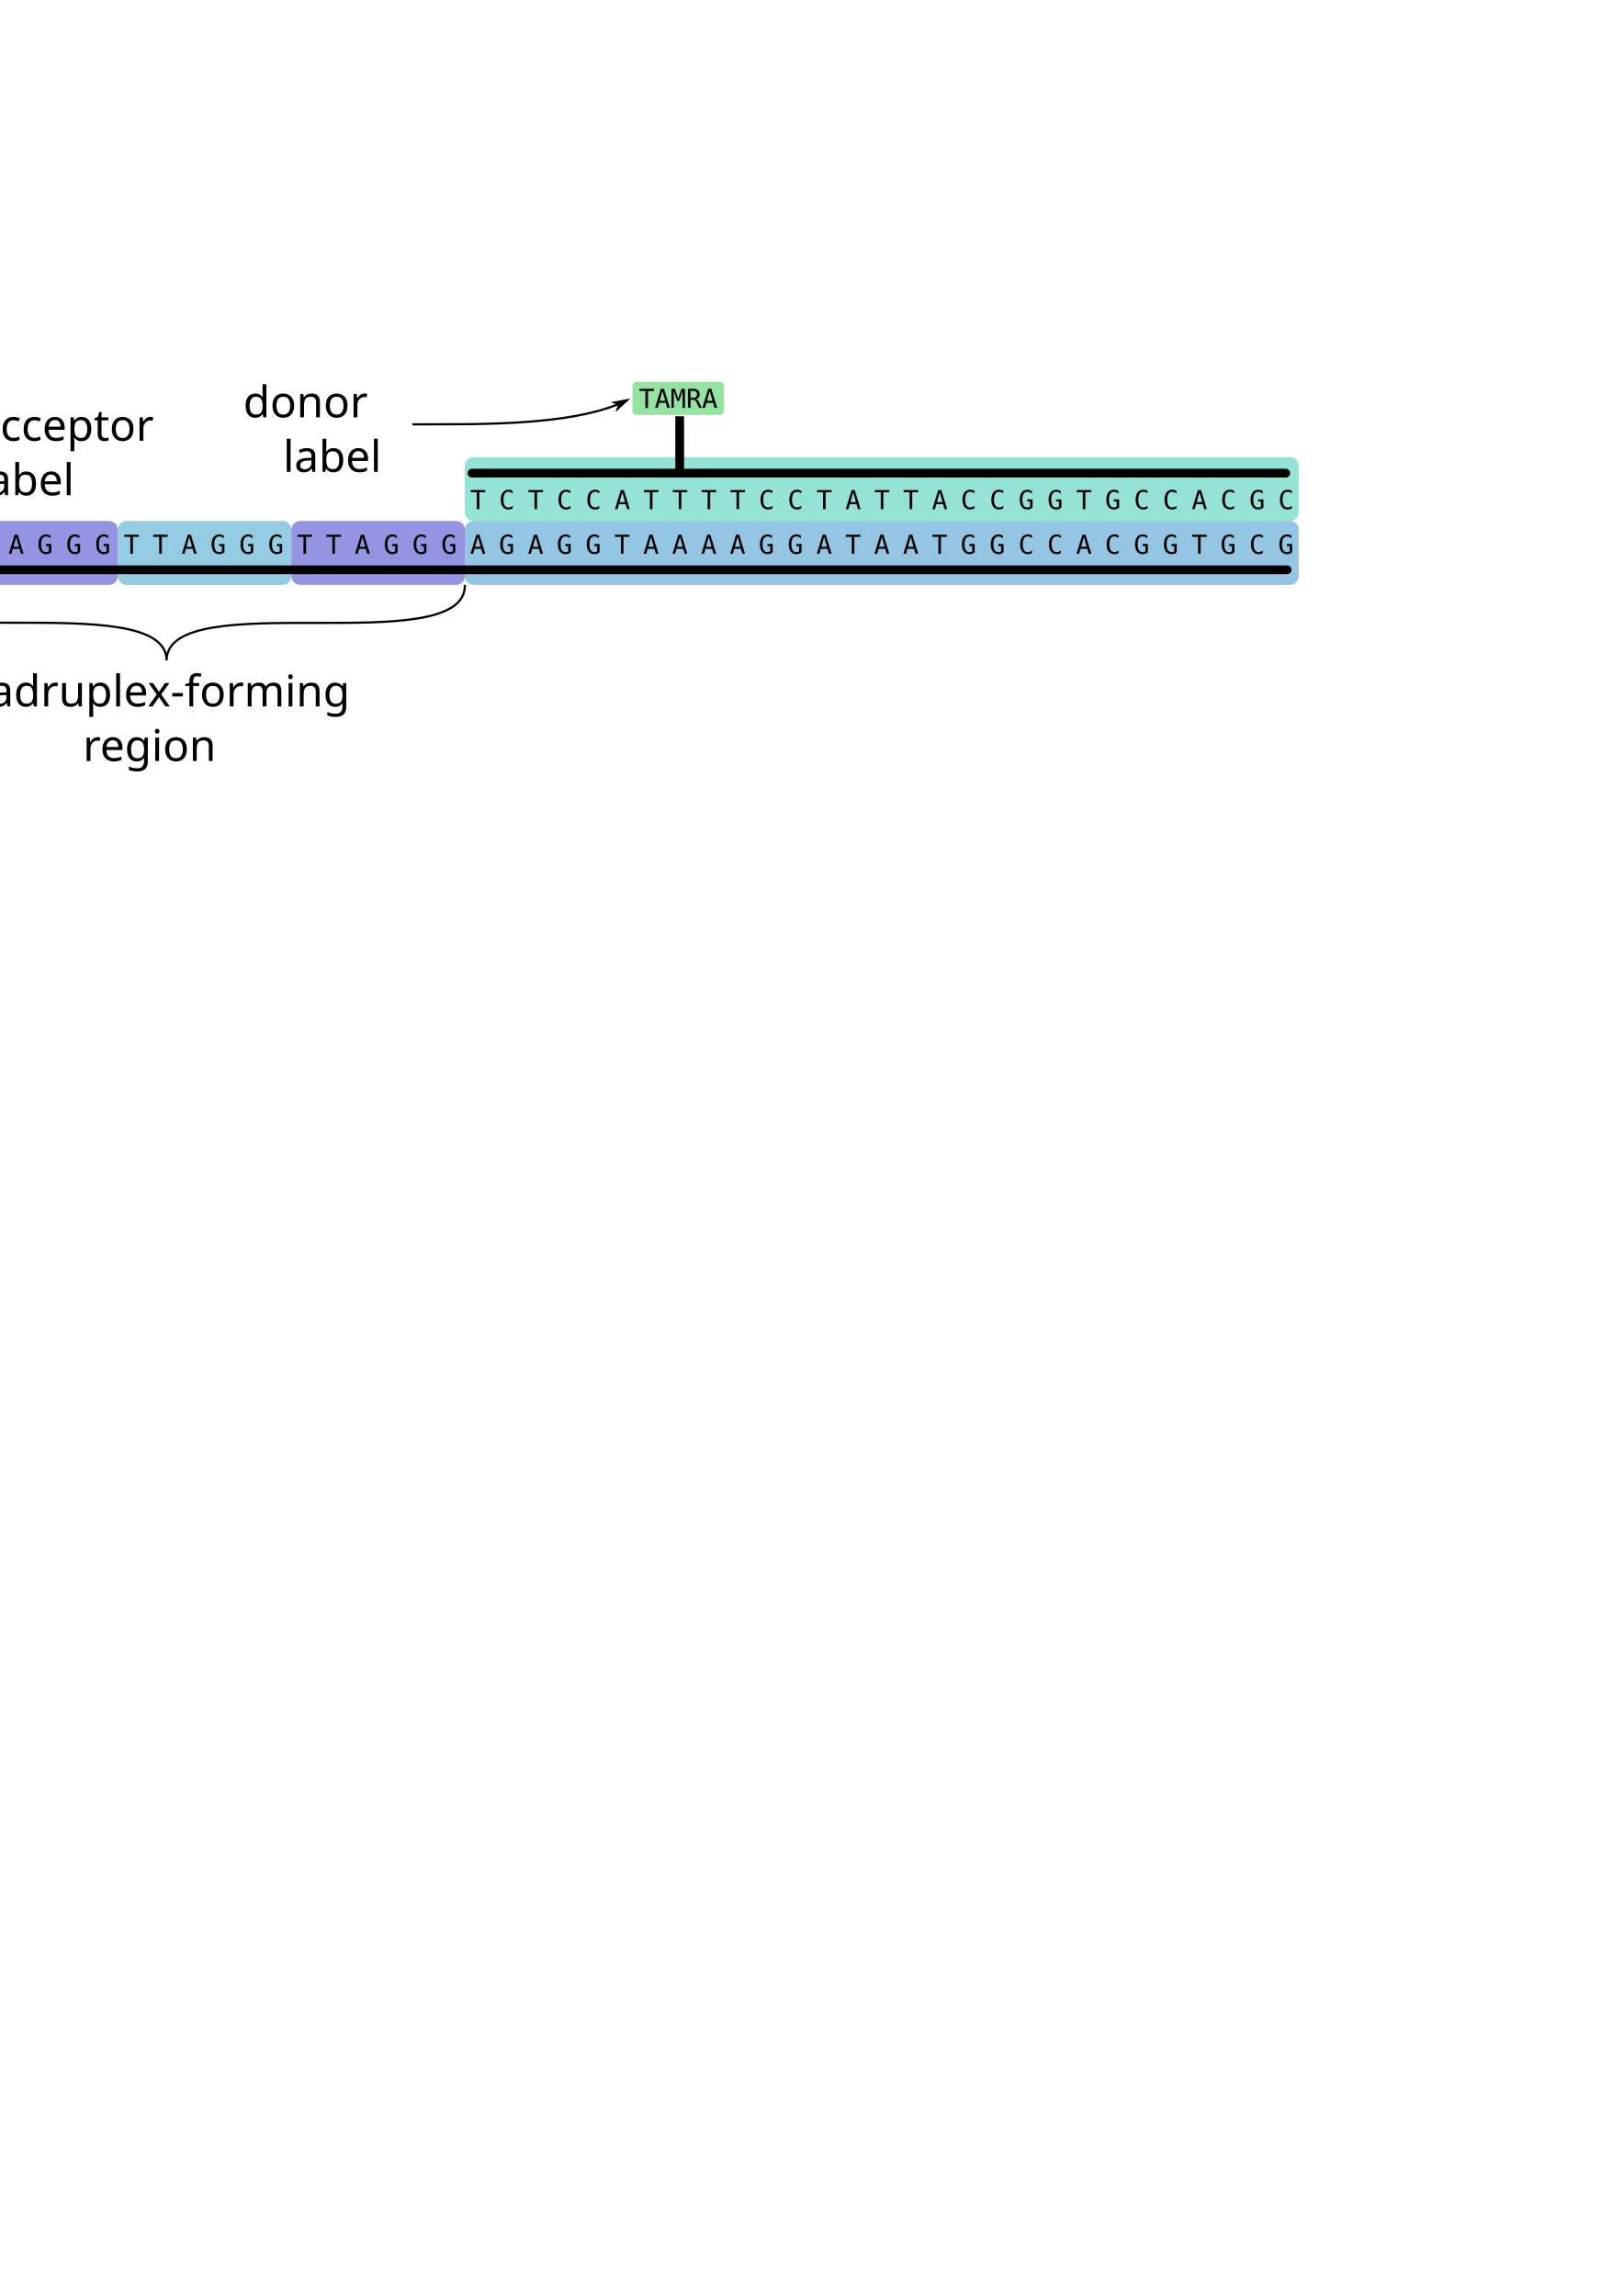
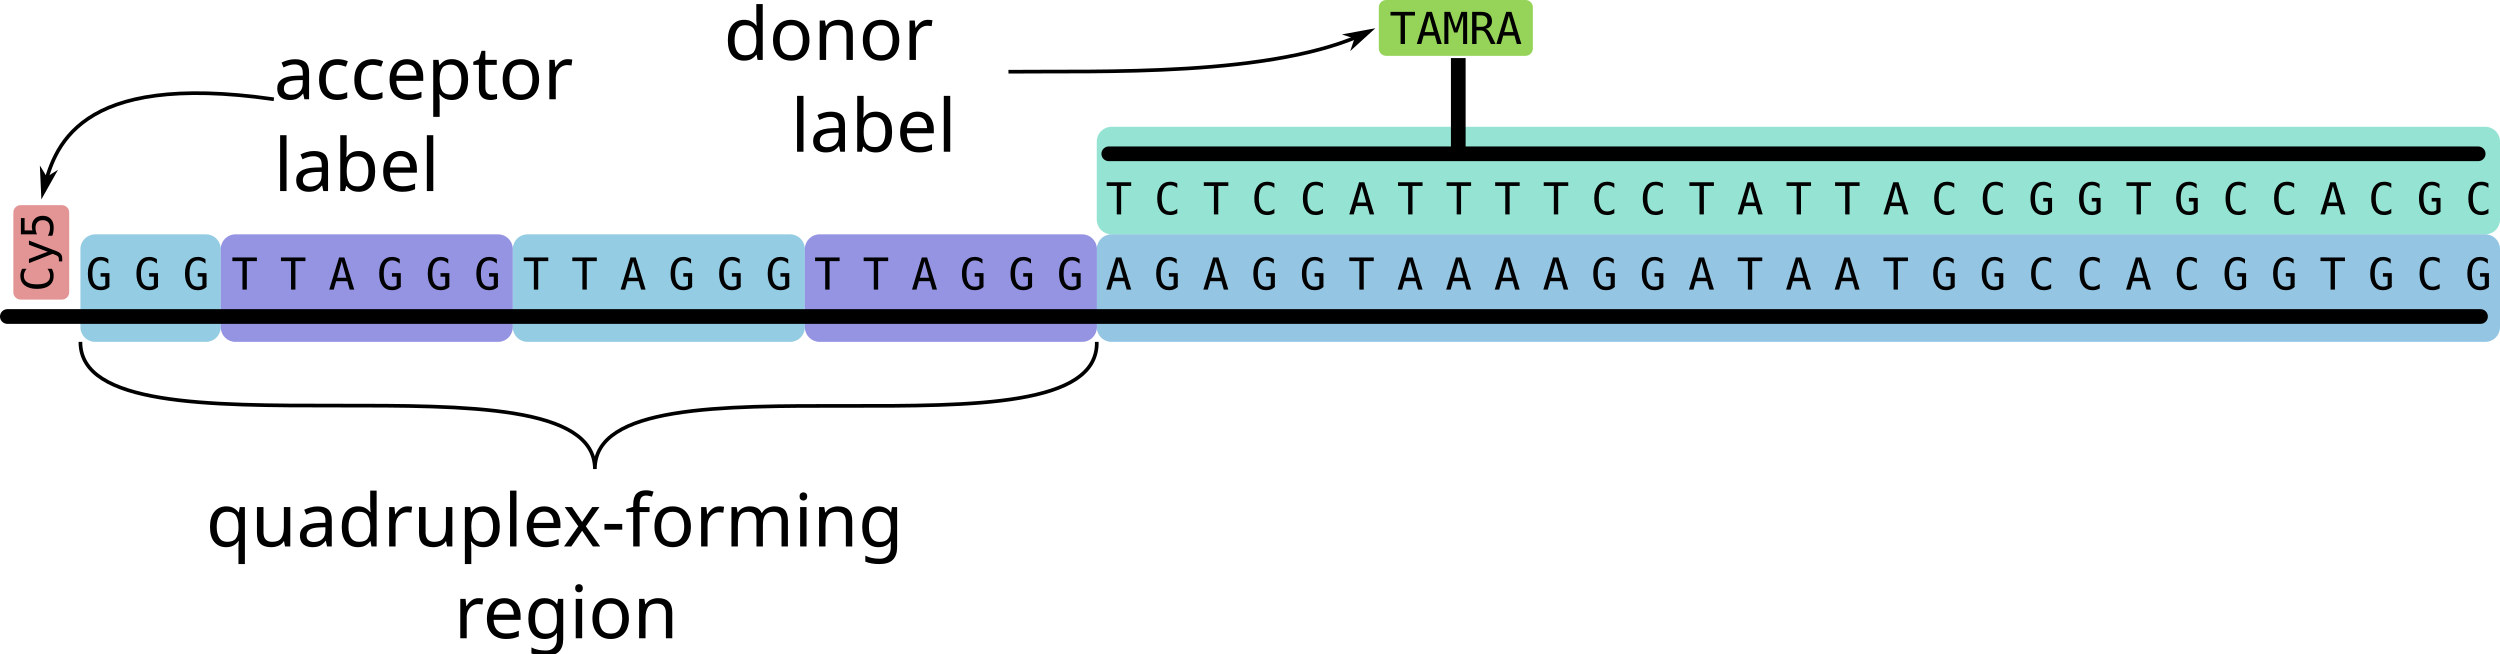
- <svg xmlns="http://www.w3.org/2000/svg" width="744.094" height="1052.362" id="svg3614" version="1.1">
+ <svg xmlns="http://www.w3.org/2000/svg" width="680.829" height="177.978" id="svg3614" version="1.1">
  <defs id="defs3616">
-     <marker orient="auto" refY="0.0" refX="0.0" id="Arrow1Mend" style="overflow:visible;">
-       <path id="path4173" d="M 0.0,0.0 L 5.0,-5.0 L -12.5,0.0 L 5.0,5.0 L 0.0,0.0 z " style="fill-rule:evenodd;stroke:#000000;stroke-width:1.0pt;" transform="scale(0.4) rotate(180) translate(10,0)" />
+     <marker orient="auto" refY="0" refX="0" id="Arrow1Mend" style="overflow:visible">
+       <path id="path4173" d="M 0,0 5,-5 -12.5,0 5,5 0,0 z" style="fill-rule:evenodd;stroke:#000000;stroke-width:1pt" transform="matrix(-0.4,0,0,-0.4,-4,0)" />
    </marker>
  </defs>
-   <g id="layer1">
-     <rect style="color:#000000;fill:#5ed5c0;fill-opacity:0.662;fill-rule:evenodd;stroke:none;stroke-width:0.5;marker:none;visibility:visible;display:inline;overflow:visible;enable-background:accumulate" id="rect4018-2" width="382.143" height="29.286" x="213.036" y="209.505" ry="4" />
+   <g id="layer1" transform="translate(85.65037,-174.9728)">
+     <rect style="color:#000000;fill:#5ed5bd;fill-opacity:0.662;fill-rule:evenodd;stroke:none;stroke-width:0.5;marker:none;visibility:visible;display:inline;overflow:visible;enable-background:accumulate" id="rect4018-2" width="382.143" height="29.286" x="213.036" y="209.505" ry="4" />
    <rect y="238.791" x="-63.75" height="29.286" width="38.214" id="rect4046" style="color:#000000;fill:#5eb4d5;fill-opacity:0.663;fill-rule:evenodd;stroke:none;stroke-width:0.5;marker:none;visibility:visible;display:inline;overflow:visible;enable-background:accumulate" ry="4" />
    <rect style="color:#000000;fill:#5e5ed5;fill-opacity:0.663;fill-rule:evenodd;stroke:none;stroke-width:0.5;marker:none;visibility:visible;display:inline;overflow:visible;enable-background:accumulate" id="rect4066" width="79.536" height="29.286" x="-25.536" y="238.791" ry="4" />
    <rect y="238.791" x="54" height="29.286" width="79.536" id="rect4068" style="color:#000000;fill:#5eb3d5;fill-opacity:0.662;fill-rule:evenodd;stroke:none;stroke-width:0.5;marker:none;visibility:visible;display:inline;overflow:visible;enable-background:accumulate" rx="4" />
    <rect style="color:#000000;fill:#5e5ed5;fill-opacity:0.662;fill-rule:evenodd;stroke:none;stroke-width:0.5;marker:none;visibility:visible;display:inline;overflow:visible;enable-background:accumulate" id="rect4070" width="79.536" height="29.286" x="133.536" y="238.791" rx="4" />
    <rect style="color:#000000;fill:#5ea9d5;fill-opacity:0.662;fill-rule:evenodd;stroke:none;stroke-width:0.5;marker:none;visibility:visible;display:inline;overflow:visible;enable-background:accumulate" id="rect4018" width="382.143" height="29.286" x="213.036" y="238.791" ry="4" />
    <g id="g4013" transform="translate(0,26)">
      <path id="path3998" d="m 589.235,190.861 -372.929,0" style="fill:none;stroke:#000000;stroke-width:4;stroke-linecap:round;stroke-linejoin:miter;stroke-miterlimit:4;stroke-opacity:1;stroke-dasharray:none;display:inline" />
      <text id="text4000" y="207.37" x="215.454" style="font-size:12px;font-style:normal;font-variant:normal;font-weight:normal;font-stretch:normal;text-align:start;line-height:125%;letter-spacing:10.47px;word-spacing:0px;writing-mode:lr-tb;text-anchor:start;fill:#000000;fill-opacity:1;stroke:none;font-family:Sans;-inkscape-font-specification:Sans" xml:space="preserve">
        <tspan style="font-style:normal;font-variant:normal;font-weight:normal;font-stretch:normal;letter-spacing:6px;font-family:DejaVu Sans Mono;-inkscape-font-specification:DejaVu Sans Mono" y="207.37" x="215.454" id="tspan4002">TCTCCATTTTCCTATTACCGGTGCCACGC</tspan>
      </text>
    </g>
    <g id="g4008" transform="translate(3.0908203e-6,0)">
      <path style="fill:none;stroke:#000000;stroke-width:4;stroke-linecap:round;stroke-linejoin:miter;stroke-miterlimit:4;stroke-opacity:1;stroke-dasharray:none;display:inline" d="m 589.866,261.168 -673.516,0" id="path4031" />
      <text id="text4004" y="253.837" x="-62.321" style="font-size:12px;font-style:normal;font-variant:normal;font-weight:normal;font-stretch:normal;text-align:start;line-height:125%;letter-spacing:0px;word-spacing:0px;writing-mode:lr-tb;text-anchor:start;fill:#000000;fill-opacity:1;stroke:none;font-family:Sans;-inkscape-font-specification:Sans" xml:space="preserve">
        <tspan style="font-style:normal;font-variant:normal;font-weight:normal;font-stretch:normal;letter-spacing:6px;font-family:DejaVu Sans Mono;-inkscape-font-specification:DejaVu Sans Mono" y="253.837" x="-62.321" id="tspan4006">GGGTTAGGGTTAGGGTTAGGGAGAGGTAAAAGGATAATGGCCACGGTGCG</tspan>
      </text>
      <path style="fill:none;stroke:#000000;stroke-width:4;stroke-linecap:butt;stroke-linejoin:miter;stroke-miterlimit:4;stroke-opacity:1;stroke-dasharray:none" d="m 311.484,215.537 0,-24.749" id="path4084" />
    </g>
    <path style="fill:none;stroke:#000000;stroke-width:1px;stroke-linecap:butt;stroke-linejoin:miter;stroke-opacity:1" d="m -63.75,268.076 c -0.12,34.725 139.986,-1e-5 140.107,34.643 -0.069,-34.643 137.457,0.303 136.679,-34.643" id="path4072" />
    <text xml:space="preserve" style="font-size:12px;font-style:normal;font-variant:normal;font-weight:normal;font-stretch:normal;text-align:start;line-height:125%;letter-spacing:0px;word-spacing:0px;writing-mode:lr-tb;text-anchor:start;fill:#000000;fill-opacity:1;stroke:none;font-family:Sans;-inkscape-font-specification:Sans" x="76.327" y="323.791" id="text4074">
      <tspan id="tspan4076" x="76.327" y="323.791" style="font-size:20px;text-align:center;text-anchor:middle">quadruplex-forming</tspan>
      <tspan x="76.327" y="348.791" id="tspan4078" style="font-size:20px;text-align:center;text-anchor:middle">region</tspan>
    </text>
    <g id="g4094" transform="translate(4,0)">
      <rect y="230.836" x="-86.014" height="25.726" width="15.207" id="rect4092" style="color:#000000;fill:#d55e5e;fill-opacity:0.663;fill-rule:evenodd;stroke:none;stroke-width:4;marker:none;visibility:visible;display:inline;overflow:visible;enable-background:accumulate" ry="2" />
      <text transform="matrix(0,-1,1,0,0,0)" xml:space="preserve" style="font-size:12px;font-style:normal;font-variant:normal;font-weight:normal;font-stretch:normal;text-align:start;line-height:125%;letter-spacing:0px;word-spacing:0px;writing-mode:lr-tb;text-anchor:start;fill:#000000;fill-opacity:1;stroke:none;font-family:Sans;-inkscape-font-specification:Sans" x="-254.457" y="-75.206" id="text4086">
        <tspan id="tspan4088" x="-254.457" y="-75.206" style="font-style:normal;font-variant:normal;font-weight:normal;font-stretch:normal;font-family:DejaVu Sans Mono;-inkscape-font-specification:DejaVu Sans Mono">Cy5</tspan>
        <tspan id="tspan4090" x="-254.457" y="-60.206" style="font-style:normal;font-variant:normal;font-weight:normal;font-stretch:normal;font-family:DejaVu Sans Mono;-inkscape-font-specification:DejaVu Sans Mono" />
      </text>
    </g>
    <g transform="matrix(0,1,-1,0,546.409,260.9868)" id="g4102">
-       <rect ry="2" style="color:#000000;fill:#5ed575;fill-opacity:0.663;fill-rule:evenodd;stroke:none;stroke-width:4;marker:none;visibility:visible;display:inline;overflow:visible;enable-background:accumulate" id="rect4104" width="15.207" height="41.952" x="-86.014" y="214.61" />
+       <rect ry="2" style="color:#000000;fill:#5fbe04;fill-opacity:0.663;fill-rule:evenodd;stroke:none;stroke-width:4;marker:none;visibility:visible;display:inline;overflow:visible;enable-background:accumulate" id="rect4104" width="15.207" height="41.952" x="-86.014" y="214.61" />
      <text id="text4106" y="-74.037" x="-253.665" style="font-size:12px;font-style:normal;font-variant:normal;font-weight:normal;font-stretch:normal;text-align:start;line-height:125%;letter-spacing:0px;word-spacing:0px;writing-mode:lr-tb;text-anchor:start;fill:#000000;fill-opacity:1;stroke:none;font-family:Sans;-inkscape-font-specification:Sans" xml:space="preserve" transform="matrix(0,-1,1,0,0,0)">
        <tspan style="font-style:normal;font-variant:normal;font-weight:normal;font-stretch:normal;font-family:DejaVu Sans Mono;-inkscape-font-specification:DejaVu Sans Mono" y="-74.037" x="-253.665" id="tspan4108">TAMRA</tspan>
        <tspan style="font-style:normal;font-variant:normal;font-weight:normal;font-stretch:normal;font-family:DejaVu Sans Mono;-inkscape-font-specification:DejaVu Sans Mono" y="-59.037" x="-253.665" id="tspan4110" />
      </text>
    </g>
    <text id="text4142" y="202.005" x="-11.071" style="font-size:12px;font-style:normal;font-variant:normal;font-weight:normal;font-stretch:normal;text-align:start;line-height:125%;letter-spacing:0px;word-spacing:0px;writing-mode:lr-tb;text-anchor:start;fill:#000000;fill-opacity:1;stroke:none;font-family:Sans;-inkscape-font-specification:Sans" xml:space="preserve">
      <tspan style="font-size:20px;text-align:start;text-anchor:start" id="tspan4146" y="202.005" x="-11.071">acceptor</tspan>
      <tspan style="font-size:20px;text-align:start;text-anchor:start" y="227.005" x="-11.071" id="tspan4150">label</tspan>
    </text>
    <text xml:space="preserve" style="font-size:12px;font-style:normal;font-variant:normal;font-weight:normal;font-stretch:normal;text-align:end;line-height:125%;letter-spacing:0px;word-spacing:0px;writing-mode:lr-tb;text-anchor:end;fill:#000000;fill-opacity:1;stroke:none;font-family:Sans;-inkscape-font-specification:Sans" x="190.433" y="191.291" id="text4152">
      <tspan x="190.433" y="191.291" id="tspan4154" style="font-size:20px;text-align:end;text-anchor:end">donor</tspan>
      <tspan id="tspan4156" x="190.433" y="216.291" style="font-size:20px;text-align:end;text-anchor:end">label</tspan>
    </text>
    <path style="fill:none;stroke:#000000;stroke-width:1px;stroke-linecap:butt;stroke-linejoin:miter;stroke-opacity:1;marker-end:url(#Arrow1Mend)" d="m -11.071,202.005 c -53.872,-7.738 -59.986,13.3 -62.857,25.357" id="path4158" />
    <path id="path4604" d="m 188.98,194.505 c 23.827,-0.283 72.773,1.625 98.144,-10.961" style="fill:none;stroke:#000000;stroke-width:1px;stroke-linecap:butt;stroke-linejoin:miter;stroke-opacity:1;marker-end:url(#Arrow1Mend)" />
  </g>
</svg>
